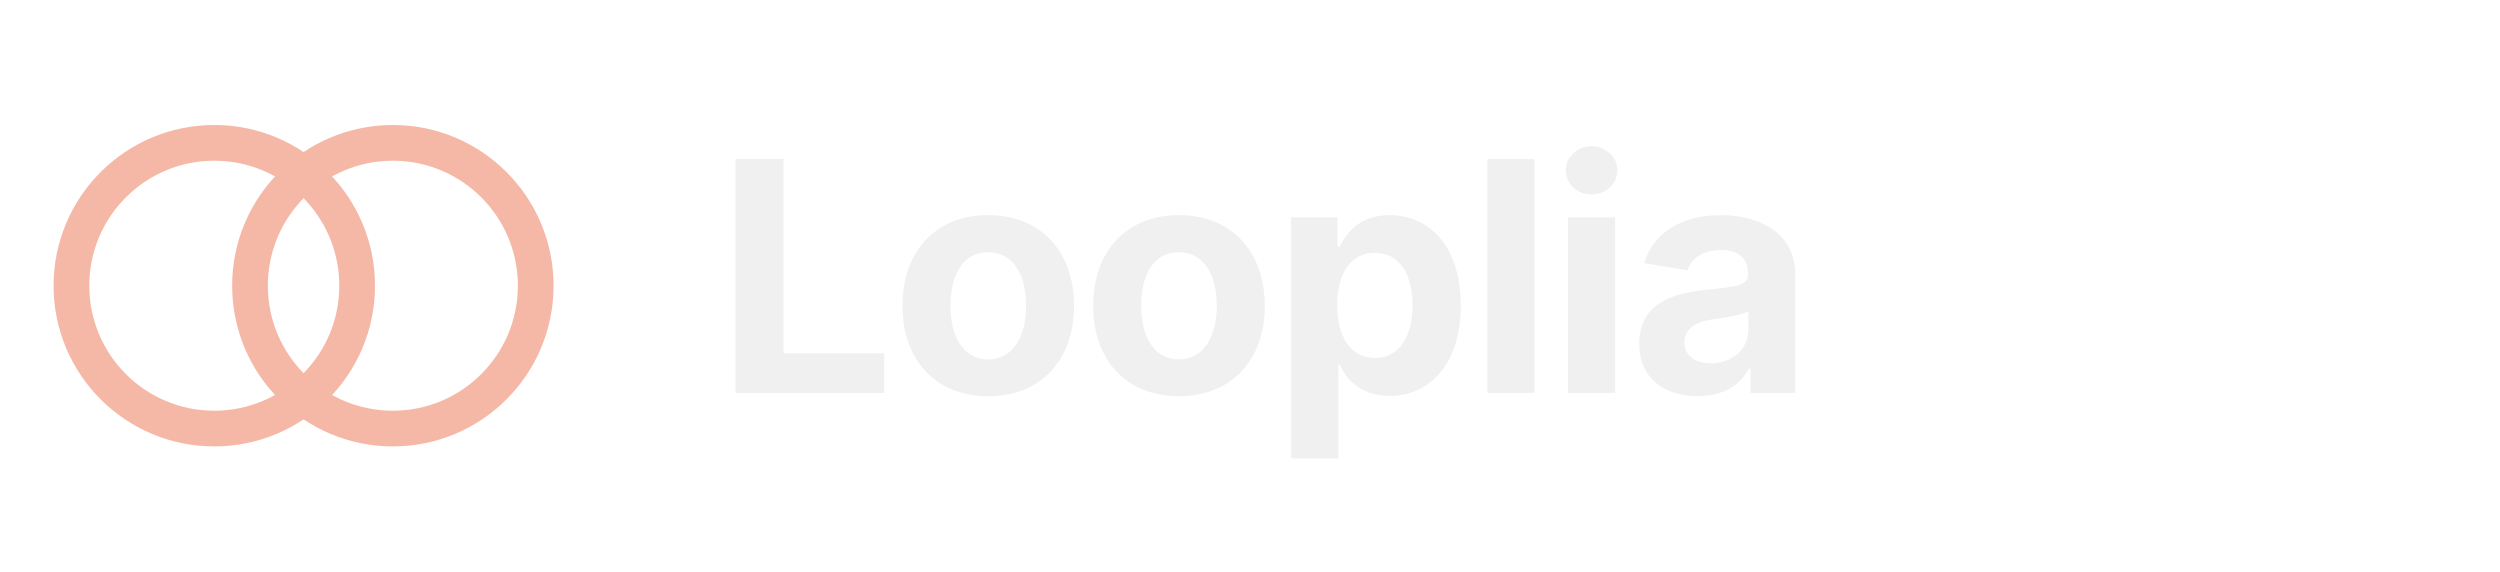
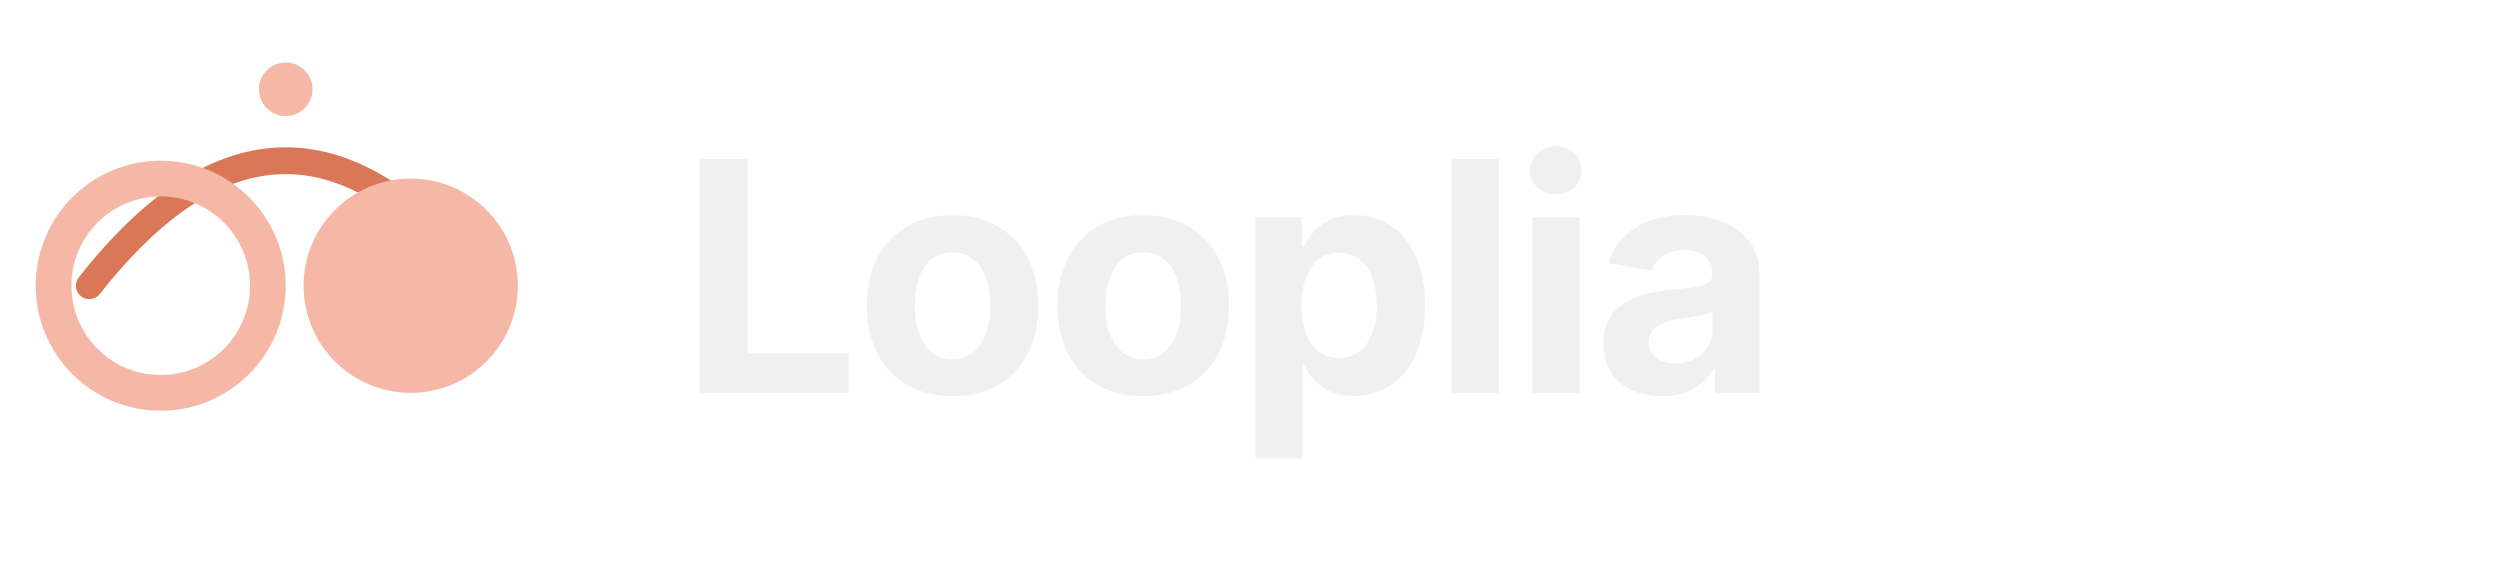
<svg xmlns="http://www.w3.org/2000/svg" viewBox="0 0 140 32">
-   <g>
-     <circle cx="12" cy="16" r="8" fill="none" stroke="#f5b8a6" stroke-width="2" />
-     <circle cx="22" cy="16" r="8" fill="none" stroke="#f5b8a6" stroke-width="2" />
-   </g>
-   <text x="40" y="22" font-family="Syne, -apple-system, BlinkMacSystemFont, sans-serif" font-weight="700" font-size="18" letter-spacing="-0.02em" fill="#f0f0f0">Looplia</text>
+   <path d="M5,16 Q16,2 27,16" fill="none" stroke="#d97757" stroke-width="1.5" stroke-linecap="round" />
+   <circle cx="9" cy="16" r="6" fill="none" stroke="#f5b8a6" stroke-width="2" />
+   <circle cx="23" cy="16" r="6" fill="#f5b8a6" />
+   <circle cx="16" cy="5" r="1.5" fill="#f5b8a6" />
+   <text x="38" y="22" font-family="Syne, -apple-system, BlinkMacSystemFont, sans-serif" font-weight="700" font-size="18" letter-spacing="-0.02em" fill="#f0f0f0">Looplia</text>
</svg>
